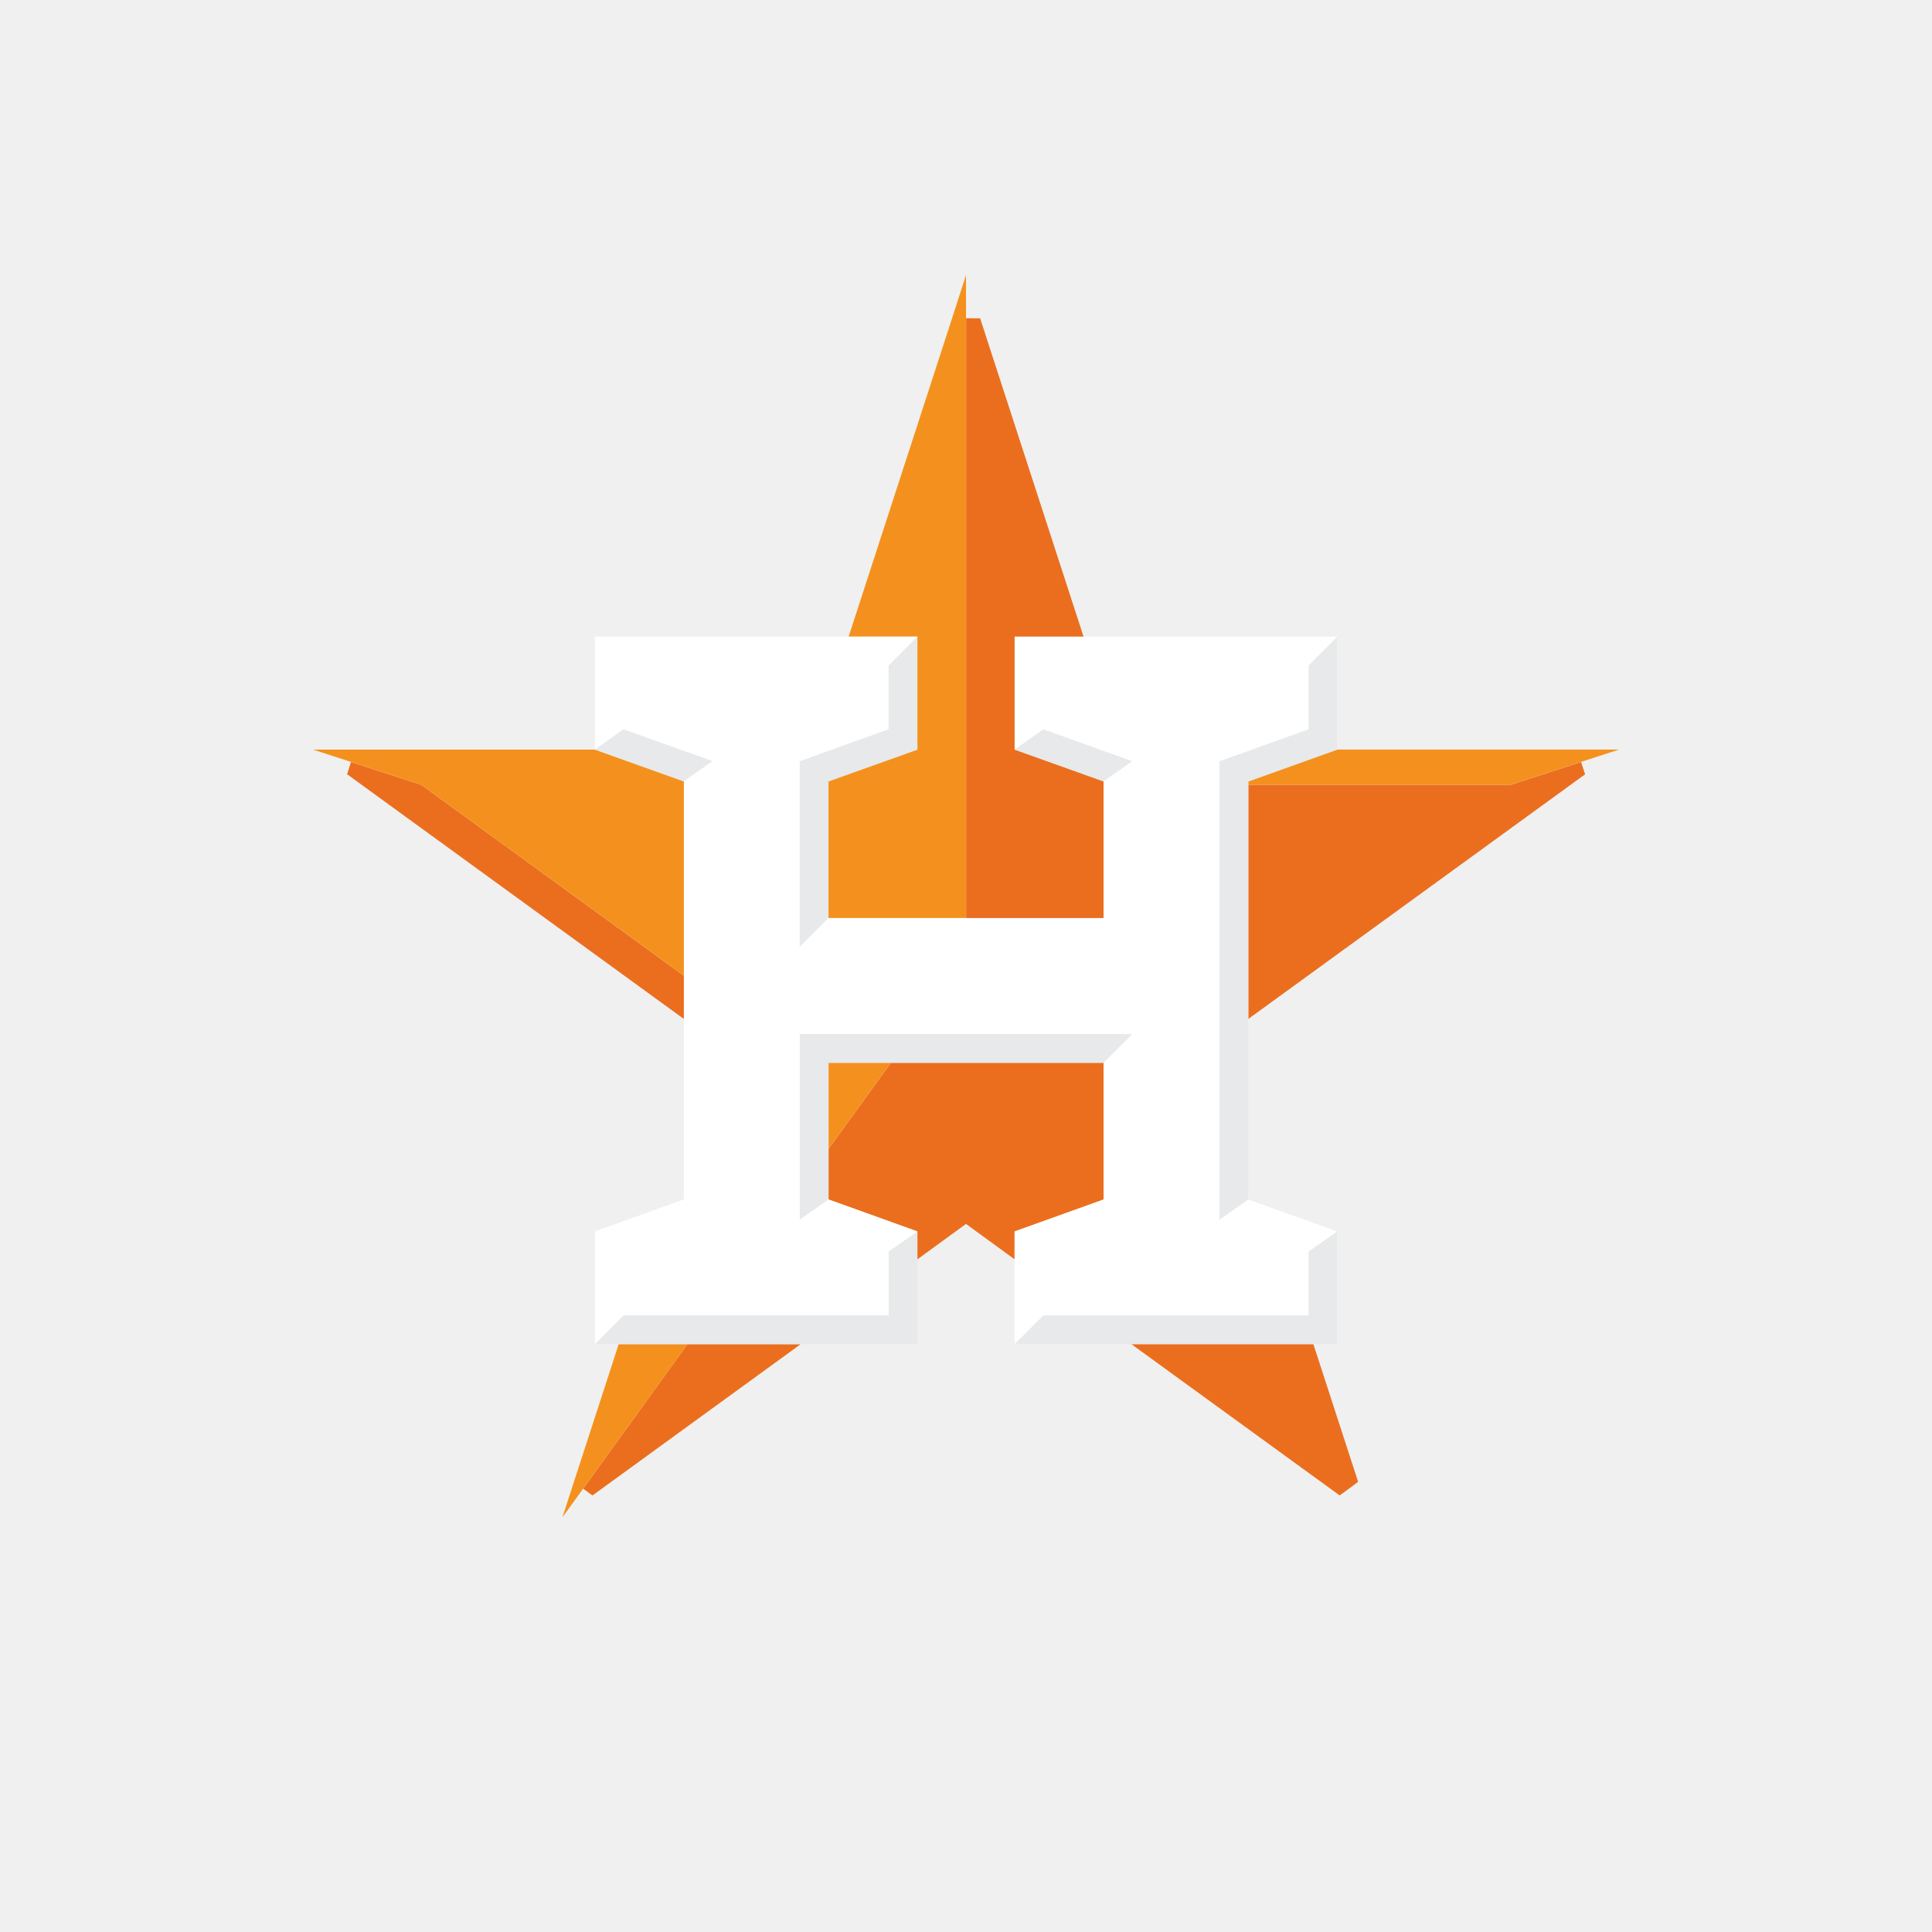
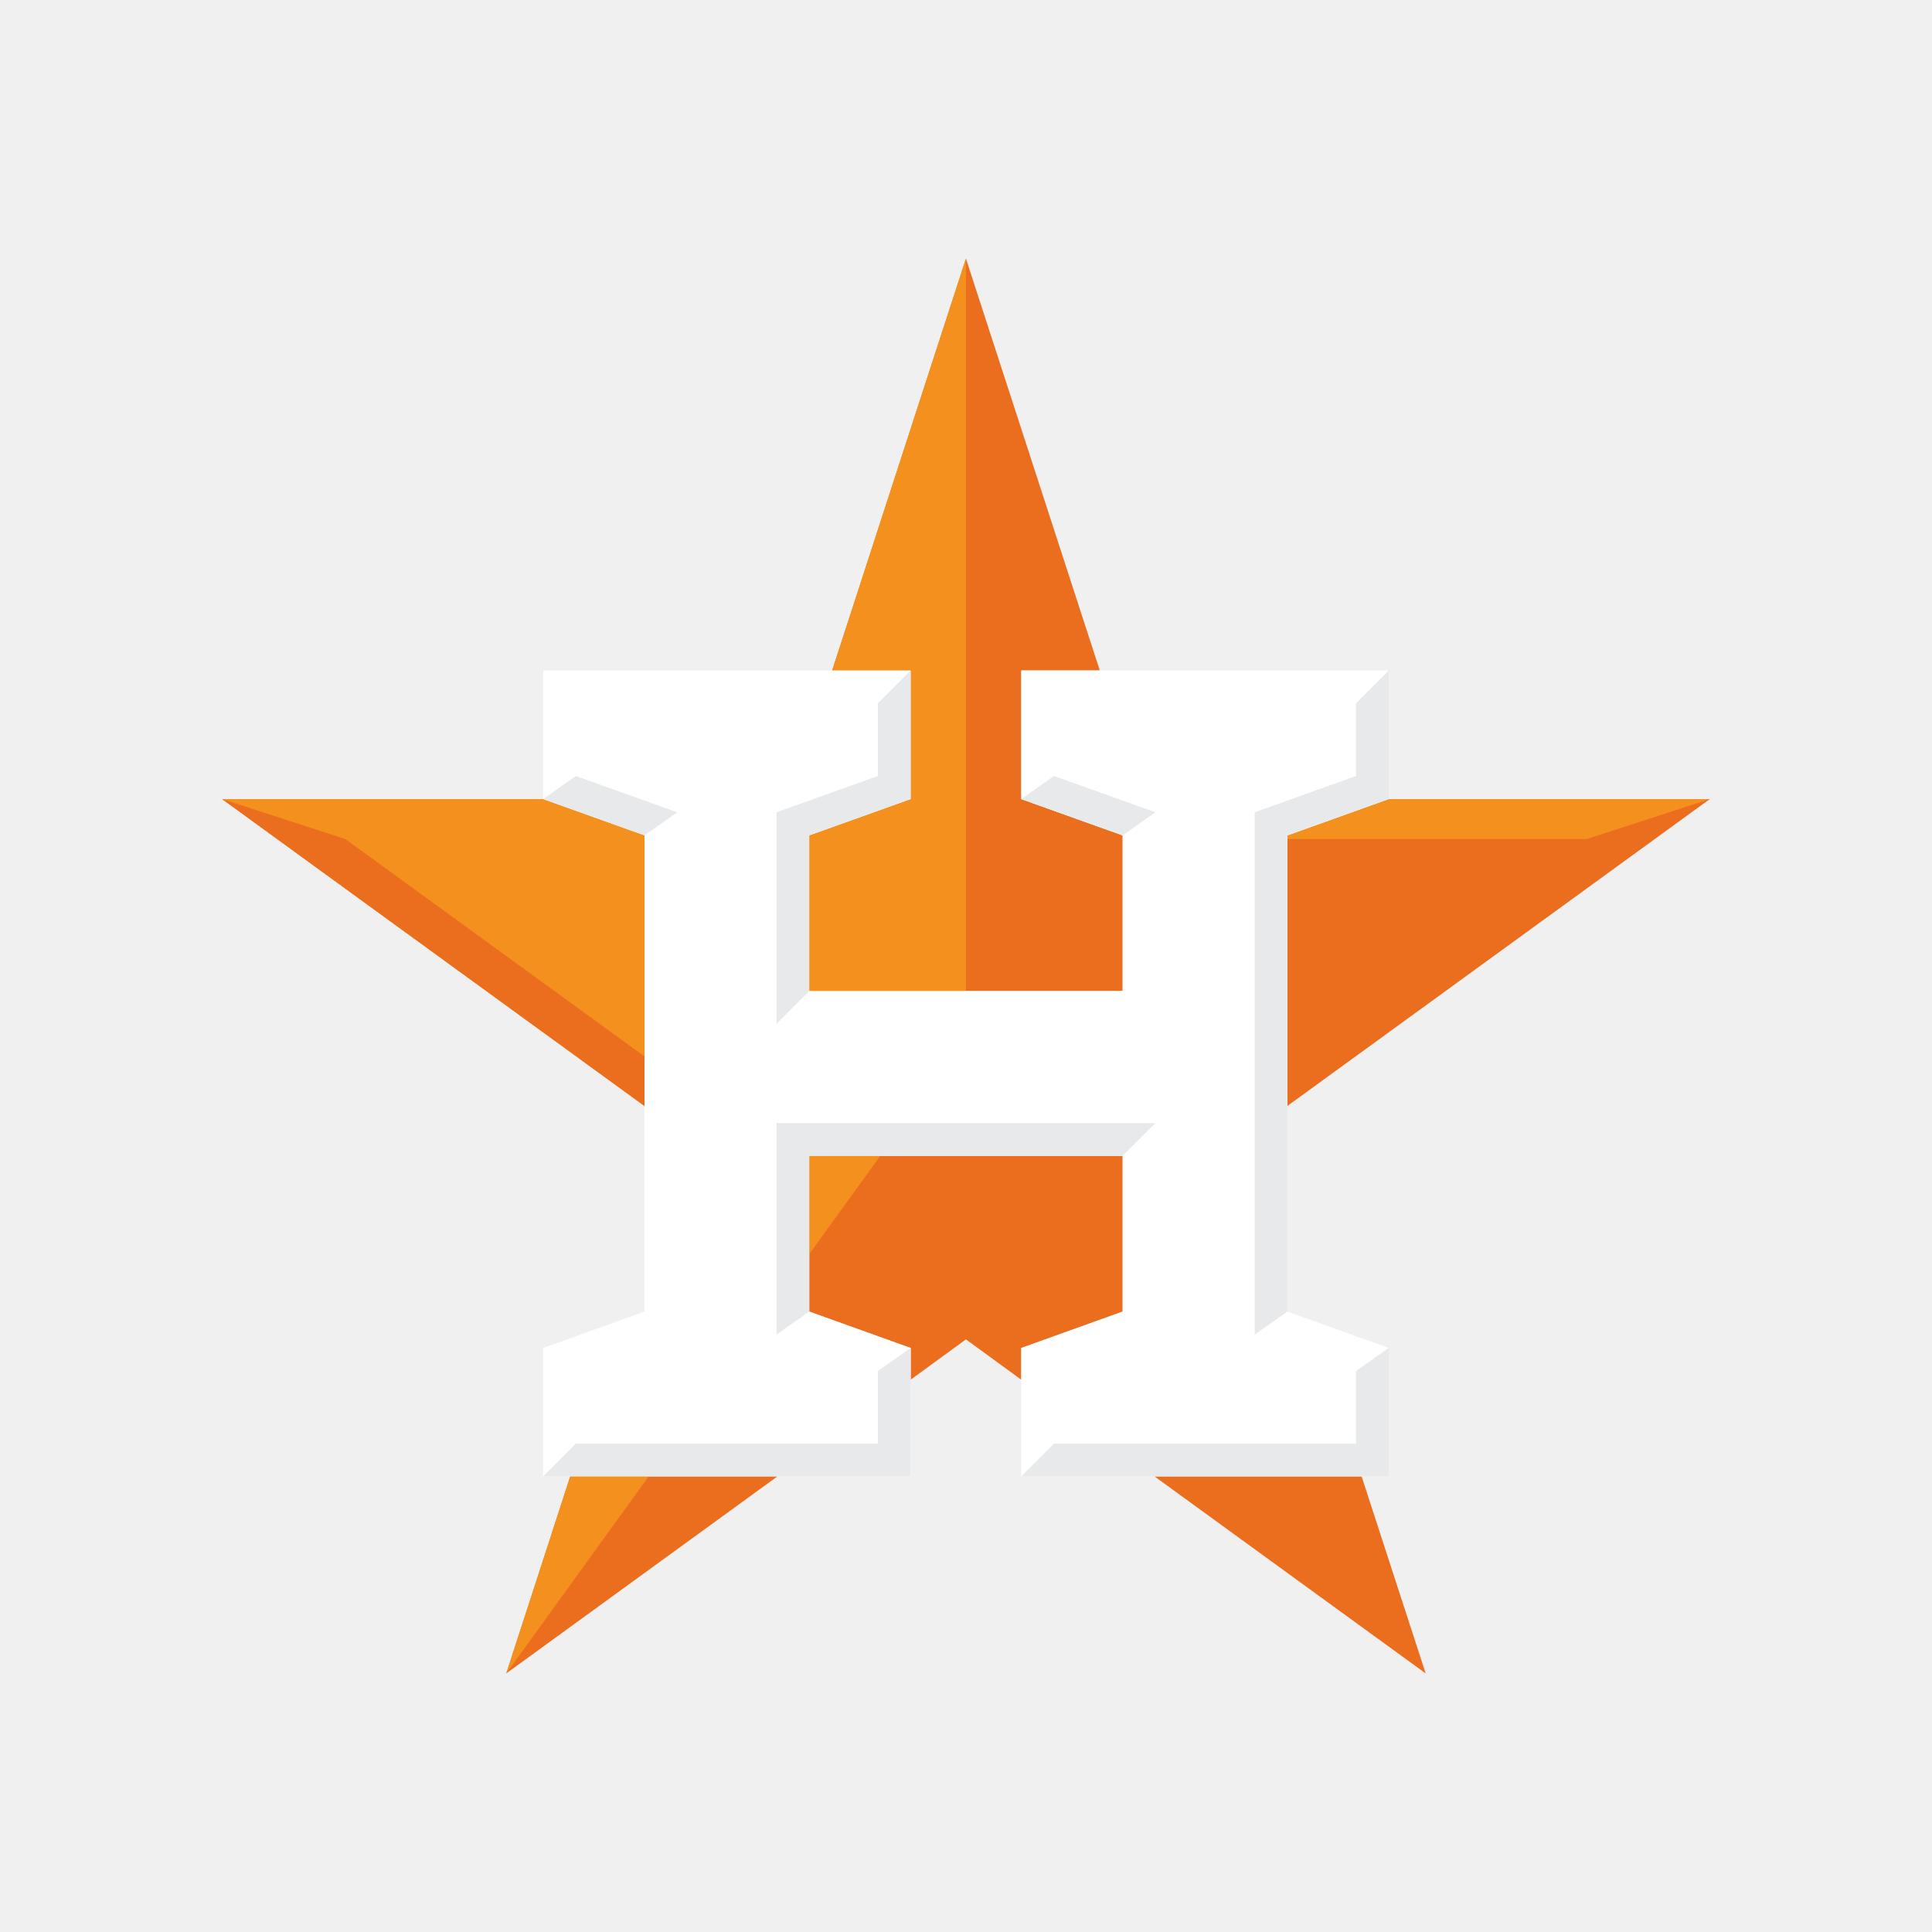
- <svg xmlns="http://www.w3.org/2000/svg" viewBox="0 0 300 300">
-   <defs>
-     <mask id="hou-star" maskUnits="userSpaceOnUse" x="0" y="0" width="300" height="300">
-       <circle cx="150.01" cy="150.01" r="100.6" fill="#fff" />
-       <path fill="#000" d="M211.32 231.39c24.66-18.6 40.59-48.12 40.59-81.38 0-10.66-1.64-20.92-4.67-30.58l-53.4 38.79v-36.37h40.79l16.79-5.45h-5.21c-13.7-39.24-50.71-67.5-94.43-68.25l16.48 50.72h-10.7v17.53l13.82 4.94v21.25h-21.36V42.72l-1.78 5.44c-43.73.73-80.72 29.01-94.44 68.25h-5.18l16.78 5.44 40.8 29.66v6.72l-53.42-38.82c-3.04 9.68-4.69 19.96-4.69 30.61 0 33.27 15.95 62.81 40.61 81.38l-1.36 4.21 19.41-26.88h17.57L90.92 233c16.65 11.91 37.06 18.91 59.09 18.91s42.42-7.04 59.09-18.92l-33.42-24.27h28.26l7.37 22.67Z" />
-     </mask>
-   </defs>
-   <path fill="#eb6e1f" d="M157.55 191.22v4.33l-7.55-5.5-7.55 5.5v-4.33l-13.8-4.96v-7.84l9.68-13.39h33.04v21.23Z" />
-   <rect width="300" height="300" fill="#eb6e1f" mask="url(#hou-star)" />
-   <path fill="#f4911e" d="M193.84 121.33v.51h40.78l16.79-5.45h-43.76m-65.2-17.53v17.53l-13.8 4.93v21.23H150V42.71l-1.75 5.44-16.48 50.72m-3.12 79.55 9.67-13.39h-9.67m-25.66 22.38 3.21-1.15zM88.7 231.39l-1.36 4.21 19.43-26.88h-10.7m-3.69-92.32H48.61l16.78 5.44 40.81 29.66v-30.16" />
-   <path fill="#e7e9ea" d="M207.64 116.4V98.87l-4.46 4.47v9.91l-13.82 4.96v71.2l4.48-3.14v-64.92m13.8 69.86-4.46 3.12v9.92h-41.17l-4.47 4.46h50.1m-78.99-43.68h42.72l4.45-4.46h-51.63v28.82l4.47-3.15v-7.83m13.79 17.14v-4.33l-4.45 3.12v9.92H96.81l-4.44 4.46h50.07m-31.78-90.52-13.84-4.96-4.43 3.15 13.82 4.95m55.8-8.1-4.46 3.15 13.82 4.95 4.46-3.15m-33.38-1.79V98.87l-4.45 4.47v9.91l-13.83 4.96v28.83l4.47-4.47v-21.23" />
-   <path fill="#fff" d="M92.38 191.21v17.5l4.43-4.46h41.18v-9.92l4.46-3.12-13.8-4.96-4.47 3.14v-28.82h51.64l-4.46 4.46v21.23l-13.82 4.96v17.5l4.46-4.46h41.18v-9.92l4.46-3.12-13.81-4.96-4.48 3.14v-71.2l13.84-4.96v-9.91l4.46-4.47h-50.1v17.53l4.46-3.15 13.81 4.95-4.46 3.13v21.23h-42.72l-4.47 4.47v-28.83l13.81-4.96v-9.91l4.46-4.47H92.37v17.53l4.43-3.15 13.84 4.95-4.45 3.13v64.93" />
+ <svg xmlns="http://www.w3.org/2000/svg" xml:space="preserve" viewBox="-34.91 -34.91 581.82 581.82">
+   <g>
+     <path fill="#eb6e1f" d="M 159.185,216.659 128.672,205.728 H 32 l 127.185,92.413 m 80.139,-131.137 v 38.721 l -30.537,10.933 v 46.88 h 94.39 V 216.659 L 272.64,205.728 v -38.723 h 23.656 L 255.982,42.951 215.694,167.005 m 167.606,38.723 -30.51,10.931 v 81.483 L 480,205.728 m -320.815,154.345 -7.044,2.553 z m 153.535,49.6 81.717,59.375 -19.309,-59.375 m -238.298,0 -19.28,59.375 81.707,-59.375 m 73.381,-38.642 30.537,-10.96 V 313.139 H 208.787 v 46.934 l 30.537,10.96 v 9.558 l 16.66,-12.144 16.656,12.142" />
+     <path fill="#f4911e" d="m 383.301,205.728 -30.51,10.931 v 1.098 h 90.133 L 480,205.728 M 239.324,167.005 v 38.721 l -30.537,10.933 v 46.88 h 47.193 V 42.951 L 215.692,167.005 m -6.908,146.134 v 29.635 l 21.42,-29.635 m -71.02,46.934 -7.044,2.553 z m -22.355,49.6 -19.28,59.375 42.911,-59.375 M 159.185,216.659 128.672,205.728 H 32 l 127.185,92.413" />
+     <path fill="#eb6e1f" d="M 159.185,283.232 69.076,217.757 32,205.728 159.185,298.141" />
+     <path fill="#ffffff" d="M 383.301,205.728 V 167.005 H 272.638 v 38.723 l 30.537,10.931 v 46.88 H 208.787 v -46.88 l 30.537,-10.931 V 167.005 H 128.672 v 38.723 l 30.514,10.931 v 143.415 l -30.512,10.96 v 38.641 h 110.651 v -38.642 L 208.789,360.072 v -46.932 h 94.39 v 46.934 l -30.537,10.96 v 38.641 h 110.661 v -38.642 L 352.792,360.072 V 216.657" />
+     <path fill="#e7e9ea" d="m 373.454,176.892 v 21.886 l -30.524,10.933 v 157.284 l 9.86,-6.923 V 216.688 l 30.51,-10.96 v -38.723 m -9.846,232.809 h -90.959 l -9.858,9.86 h 110.663 v -38.642 l -9.846,6.919 M 208.785,313.139 h 94.394 l 9.842,-9.835 H 198.938 v 63.69 l 9.846,-6.923 m 20.679,39.742 H 138.49 l -9.818,9.86 h 110.651 v -38.642 l -9.86,6.919 M 169.042,209.711 138.49,198.778 l -9.818,6.948 30.512,10.933 m 153.837,-6.948 -30.527,-10.933 -9.858,6.948 30.537,10.933 m -94.388,0 30.537,-10.931 v -38.694 l -9.858,9.858 v 21.886 l -30.526,10.933 v 63.713 l 9.846,-9.885" />
+   </g>
</svg>
